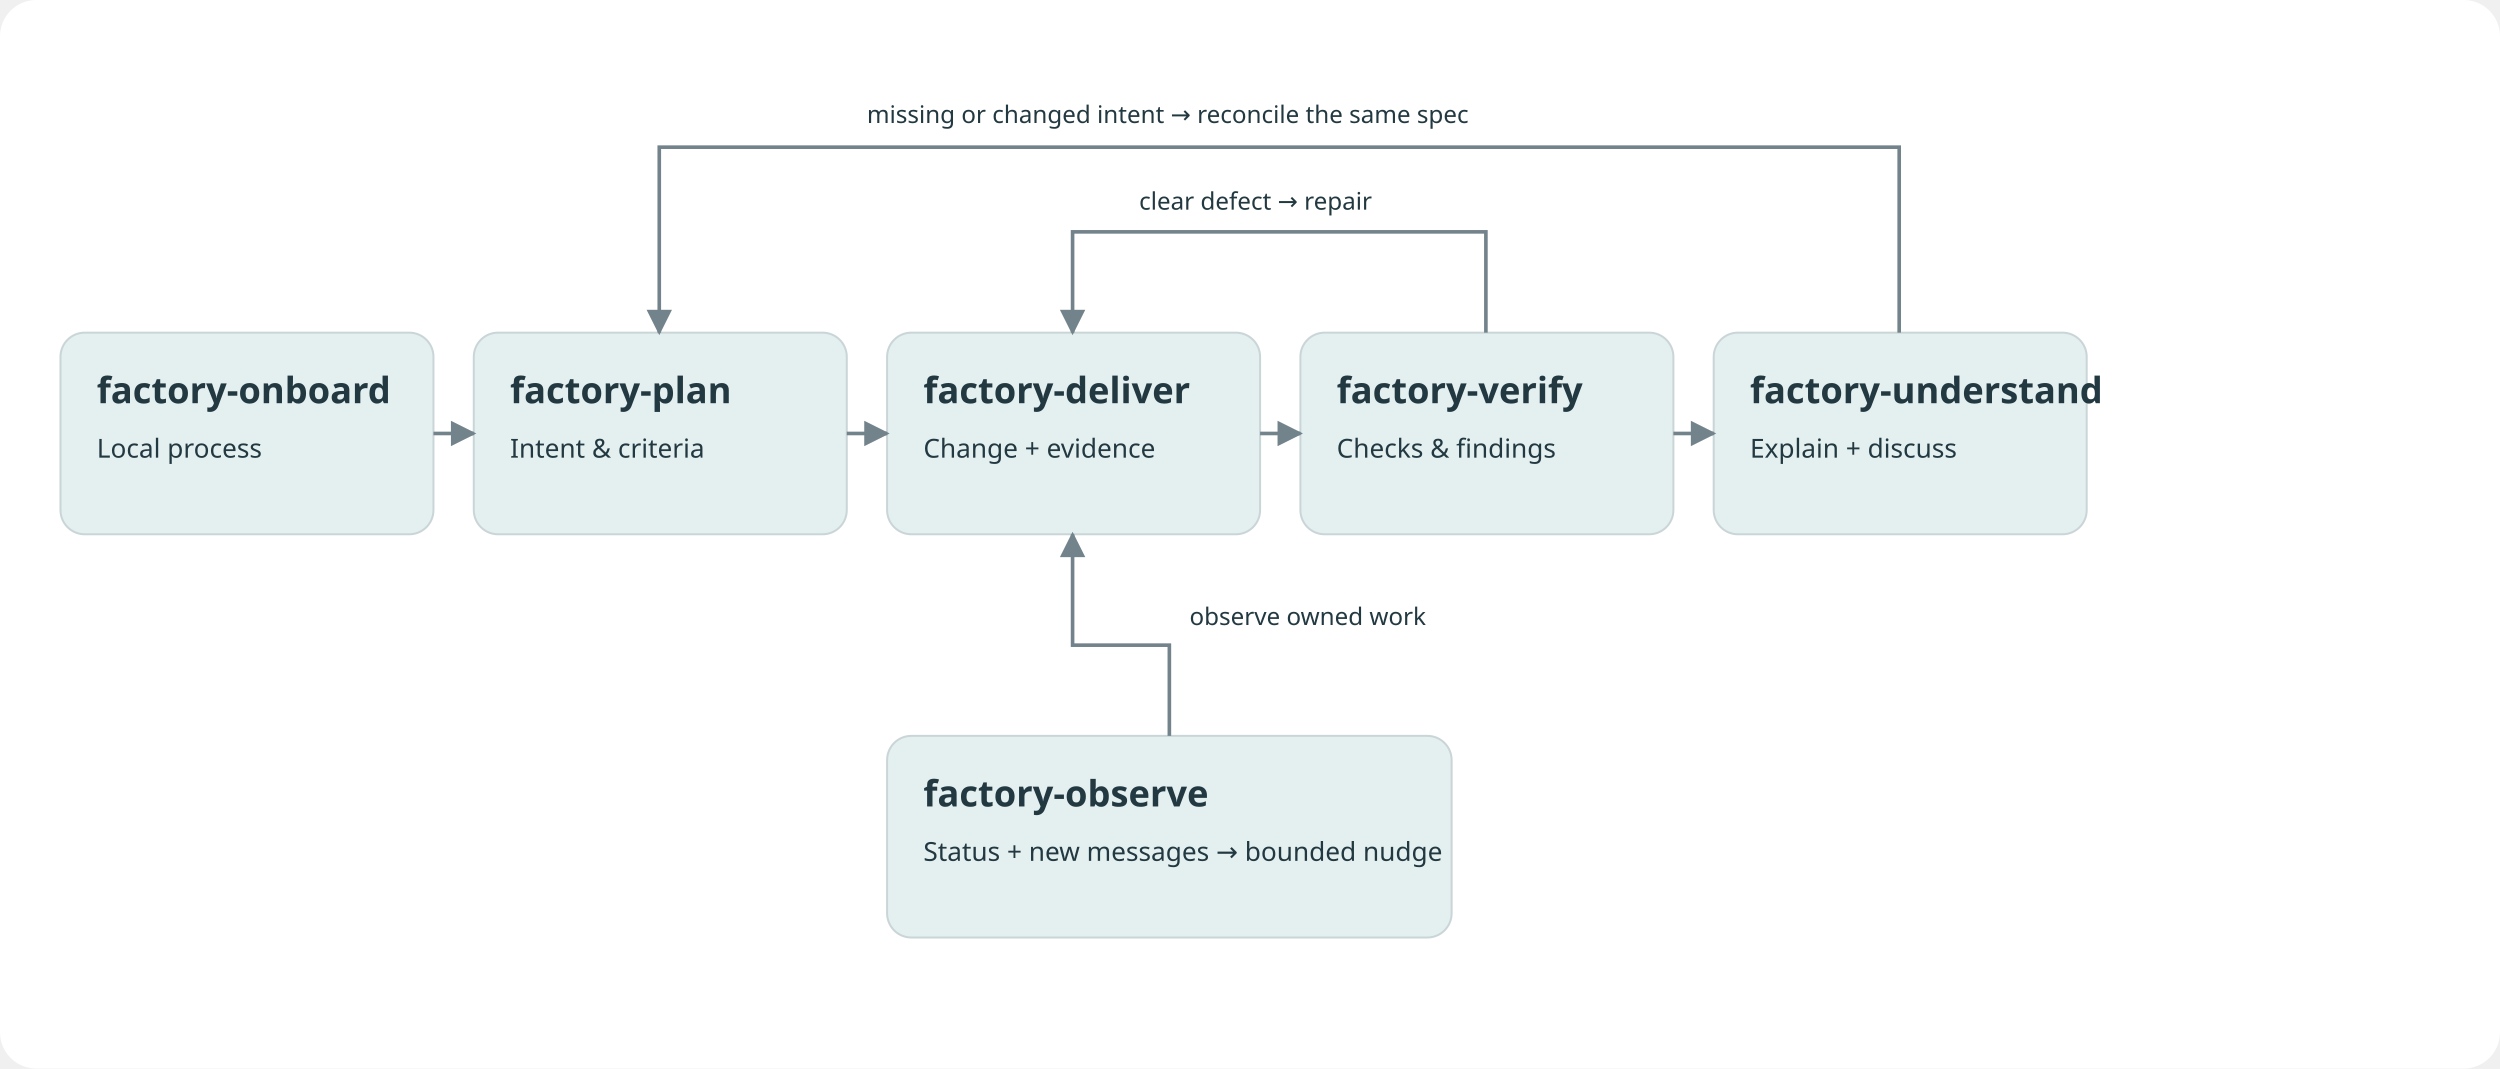
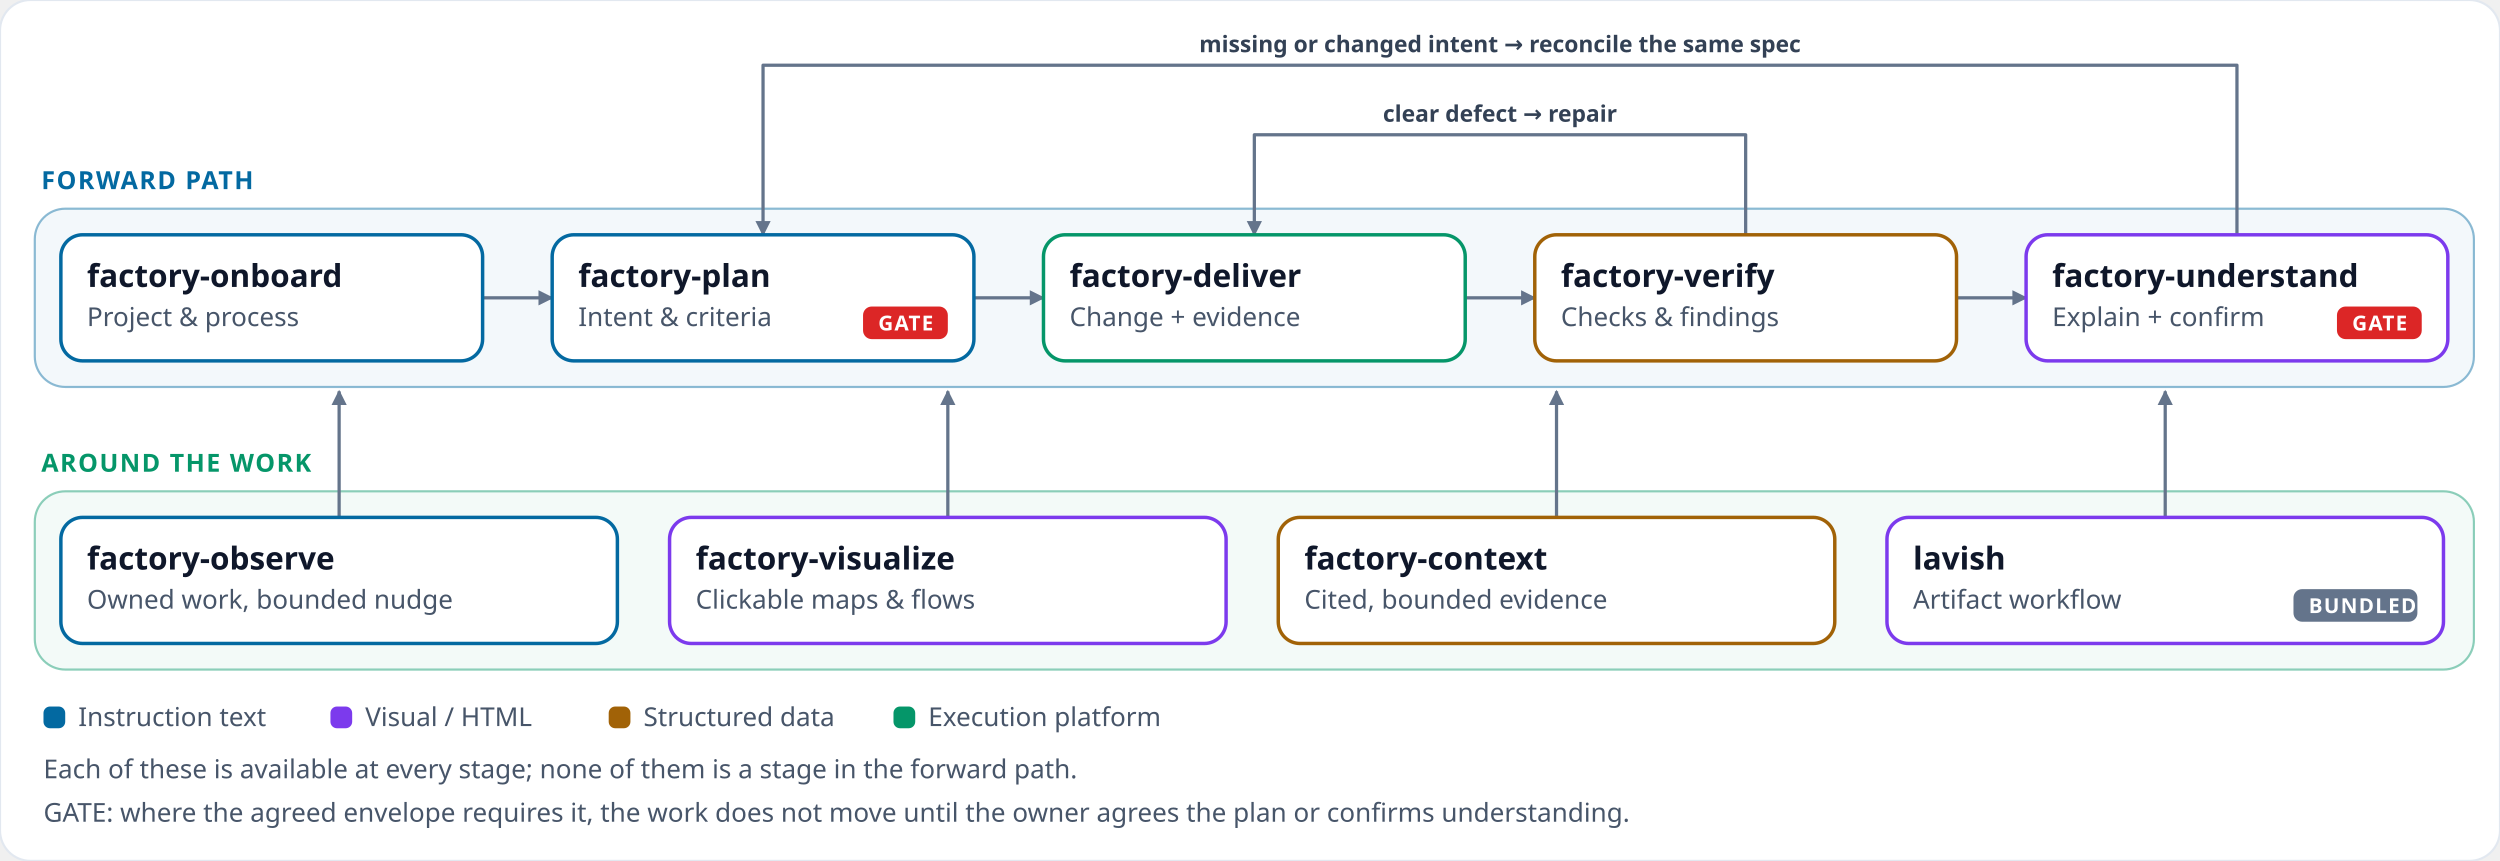
- <svg xmlns="http://www.w3.org/2000/svg" viewBox="0 0 1240 530" role="img" aria-label="Six skills, work handoffs and feedback routes">
+ <svg xmlns="http://www.w3.org/2000/svg" viewBox="0 0 1150 396" role="img" aria-label="Eight skills, the forward path, feedback routes and what surrounds the work">
  <defs>
-     <marker id="arrow" viewBox="0 0 10 10" refX="9" refY="5" markerWidth="7" markerHeight="7" orient="auto-start-reverse">
-       <path d="M 0 0 L 10 5 L 0 10 z" fill="#73838c" />
+     <marker id="e64748b" viewBox="0 0 10 10" refX="9" refY="5" markerWidth="7" markerHeight="7" markerUnits="userSpaceOnUse" orient="auto">
+       <path d="M0,0L10,5L0,10z" fill="#64748b" />
+     </marker>
+     <marker id="s64748b" viewBox="0 0 10 10" refX="1" refY="5" markerWidth="7" markerHeight="7" markerUnits="userSpaceOnUse" orient="auto">
+       <path d="M10,0L0,5L10,10z" fill="#64748b" />
    </marker>
  </defs>
-   <style>text{font-family:system-ui,sans-serif;fill:#233941}.node{cursor:pointer}.node:focus rect,.node:hover rect{stroke:#206a70;stroke-width:3}.edge{fill:none;stroke:#73838c;stroke-width:1.8;marker-end:url(#arrow)}.dim{opacity:.16}</style>
-   <rect width="100%" height="100%" rx="18" fill="#fff" />
-   <g class="node" data-id="onboard" data-type="text" role="button" tabindex="0" aria-label="Inspect factory-onboard">
-     <rect x="30" y="165" width="185" height="100" rx="12" fill="#e4eff0" stroke="#cad5d7" />
-     <text x="48" y="200" font-size="18" font-weight="650">factory-onboard</text>
-     <text x="48" y="227" font-size="13" fill="#5e727b">Local process</text>
+   <style>text{font-family:system-ui,-apple-system,'Segoe UI',sans-serif}.t{font:600 14.5px system-ui,sans-serif;fill:#0f172a}.s{font:12px system-ui,sans-serif;fill:#475569}.g{font:700 11.5px system-ui,sans-serif;letter-spacing:.06em}.a{font:600 10.5px system-ui,sans-serif;fill:#334155;paint-order:stroke;stroke:#fff;stroke-width:4px;stroke-linejoin:round}.bn{font:800 9.5px system-ui,sans-serif;fill:#fff;letter-spacing:.06em}.node{cursor:pointer}.node rect{transition:stroke-width .1s}.node:focus rect,.node:hover rect{stroke-width:3}.node:focus{outline:none}.edge{fill:none;stroke:#64748b;stroke-width:1.5;stroke-linejoin:round}</style>
+   <rect width="1150" height="396" rx="14" fill="#fff" stroke="#e2e8f0" />
+   <rect x="16" y="96" width="1122" height="82" rx="14" fill="#0369a1" fill-opacity=".05" stroke="#0369a1" stroke-opacity=".45" />
+   <text class="g" x="19" y="87" fill="#0369a1">FORWARD PATH</text>
+   <rect x="16" y="226" width="1122" height="82" rx="14" fill="#059669" fill-opacity=".05" stroke="#059669" stroke-opacity=".45" />
+   <text class="g" x="19" y="217" fill="#059669">AROUND THE WORK</text>
+   <rect x="20" y="325" width="10" height="10" rx="3" fill="#0369a1" />
+   <rect x="152" y="325" width="10" height="10" rx="3" fill="#7c3aed" />
+   <rect x="280" y="325" width="10" height="10" rx="3" fill="#a16207" />
+   <rect x="411" y="325" width="10" height="10" rx="3" fill="#059669" />
+   <path class="edge" d="M222 137 H254" stroke="#64748b" marker-end="url(#e64748b)" />
+   <path class="edge" d="M448 137 H480" stroke="#64748b" marker-end="url(#e64748b)" />
+   <path class="edge" d="M674 137 H706" stroke="#64748b" marker-end="url(#e64748b)" />
+   <path class="edge" d="M900 137 H932" stroke="#64748b" marker-end="url(#e64748b)" />
+   <path class="edge" d="M803 108 V62 H577 V108" stroke="#64748b" marker-end="url(#e64748b)" />
+   <path class="edge" d="M1029 108 V30 H351 V108" stroke="#64748b" marker-end="url(#e64748b)" />
+   <path class="edge" d="M156 238 V180" stroke="#64748b" marker-end="url(#e64748b)" />
+   <path class="edge" d="M436 238 V180" stroke="#64748b" marker-end="url(#e64748b)" />
+   <path class="edge" d="M716 238 V180" stroke="#64748b" marker-end="url(#e64748b)" />
+   <path class="edge" d="M996 238 V180" stroke="#64748b" marker-end="url(#e64748b)" />
+   <g class="node" data-id="onboard" data-type="text" role="button" tabindex="0" aria-label="factory-onboard — Project &amp; process">
+     <rect x="28" y="108" width="194" height="58" rx="10" fill="#fff" stroke="#0369a1" stroke-width="1.6" />
+     <text class="t" x="40" y="132">factory-onboard</text>
+     <text class="s" x="40" y="150">Project &amp; process</text>
  </g>
-   <g class="node" data-id="plan" data-type="text" role="button" tabindex="0" aria-label="Inspect factory-plan">
-     <rect x="235" y="165" width="185" height="100" rx="12" fill="#e4eff0" stroke="#cad5d7" />
-     <text x="253" y="200" font-size="18" font-weight="650">factory-plan</text>
-     <text x="253" y="227" font-size="13" fill="#5e727b">Intent &amp; criteria</text>
+   <g class="node" data-id="plan" data-type="text" role="button" tabindex="0" aria-label="factory-plan — Intent &amp; criteria">
+     <rect x="254" y="108" width="194" height="58" rx="10" fill="#fff" stroke="#0369a1" stroke-width="1.6" />
+     <text class="t" x="266" y="132">factory-plan</text>
+     <text class="s" x="266" y="150">Intent &amp; criteria</text>
+     <rect x="397" y="141" width="39" height="15" rx="4" fill="#dc2626" />
+     <text class="bn" x="404" y="152">GATE</text>
  </g>
-   <g class="node" data-id="deliver" data-type="text" role="button" tabindex="0" aria-label="Inspect factory-deliver">
-     <rect x="440" y="165" width="185" height="100" rx="12" fill="#e4eff0" stroke="#cad5d7" />
-     <text x="458" y="200" font-size="18" font-weight="650">factory-deliver</text>
-     <text x="458" y="227" font-size="13" fill="#5e727b">Change + evidence</text>
+   <g class="node" data-id="deliver" data-type="execution" role="button" tabindex="0" aria-label="factory-deliver — Change + evidence">
+     <rect x="480" y="108" width="194" height="58" rx="10" fill="#fff" stroke="#059669" stroke-width="1.6" />
+     <text class="t" x="492" y="132">factory-deliver</text>
+     <text class="s" x="492" y="150">Change + evidence</text>
  </g>
-   <g class="node" data-id="verify" data-type="text" role="button" tabindex="0" aria-label="Inspect factory-verify">
-     <rect x="645" y="165" width="185" height="100" rx="12" fill="#e4eff0" stroke="#cad5d7" />
-     <text x="663" y="200" font-size="18" font-weight="650">factory-verify</text>
-     <text x="663" y="227" font-size="13" fill="#5e727b">Checks &amp; findings</text>
+   <g class="node" data-id="verify" data-type="structured" role="button" tabindex="0" aria-label="factory-verify — Checks &amp; findings">
+     <rect x="706" y="108" width="194" height="58" rx="10" fill="#fff" stroke="#a16207" stroke-width="1.6" />
+     <text class="t" x="718" y="132">factory-verify</text>
+     <text class="s" x="718" y="150">Checks &amp; findings</text>
  </g>
-   <g class="node" data-id="understand" data-type="text" role="button" tabindex="0" aria-label="Inspect factory-understand">
-     <rect x="850" y="165" width="185" height="100" rx="12" fill="#e4eff0" stroke="#cad5d7" />
-     <text x="868" y="200" font-size="18" font-weight="650">factory-understand</text>
-     <text x="868" y="227" font-size="13" fill="#5e727b">Explain + discuss</text>
+   <g class="node" data-id="understand" data-type="visual" role="button" tabindex="0" aria-label="factory-understand — Explain + confirm">
+     <rect x="932" y="108" width="194" height="58" rx="10" fill="#fff" stroke="#7c3aed" stroke-width="1.6" />
+     <text class="t" x="944" y="132">factory-understand</text>
+     <text class="s" x="944" y="150">Explain + confirm</text>
+     <rect x="1075" y="141" width="39" height="15" rx="4" fill="#dc2626" />
+     <text class="bn" x="1082" y="152">GATE</text>
  </g>
-   <path class="edge" d="M215 215 H235" />
-   <path class="edge" d="M420 215 H440" />
-   <path class="edge" d="M625 215 H645" />
-   <path class="edge" d="M830 215 H850" />
-   <path class="edge" d="M737 165 V115 H532 V165" />
-   <text x="565" y="104" font-size="12" fill="#5e727b">clear defect → repair</text>
-   <path class="edge" d="M942 165 V73 H327 V165" />
-   <text x="430" y="61" font-size="12" fill="#5e727b">missing or changed intent → reconcile the same spec</text>
-   <g class="node" data-id="observe" data-type="text" role="button" tabindex="0" aria-label="Inspect factory-observe">
-     <rect x="440" y="365" width="280" height="100" rx="12" fill="#e4eff0" stroke="#cad5d7" />
-     <text x="458" y="400" font-size="18" font-weight="650">factory-observe</text>
-     <text x="458" y="427" font-size="13" fill="#5e727b">Status + new messages → bounded nudge</text>
+   <g class="node" data-id="observe" data-type="text" role="button" tabindex="0" aria-label="factory-observe — Owned work, bounded nudge">
+     <rect x="28" y="238" width="256" height="58" rx="10" fill="#fff" stroke="#0369a1" stroke-width="1.6" />
+     <text class="t" x="40" y="262">factory-observe</text>
+     <text class="s" x="40" y="280">Owned work, bounded nudge</text>
  </g>
-   <path class="edge" d="M580 365 V320 H532 V265" />
-   <text x="590" y="310" font-size="12" fill="#5e727b">observe owned work</text>
+   <g class="node" data-id="visualize" data-type="visual" role="button" tabindex="0" aria-label="factory-visualize — Clickable maps &amp; flows">
+     <rect x="308" y="238" width="256" height="58" rx="10" fill="#fff" stroke="#7c3aed" stroke-width="1.6" />
+     <text class="t" x="320" y="262">factory-visualize</text>
+     <text class="s" x="320" y="280">Clickable maps &amp; flows</text>
+   </g>
+   <g class="node" data-id="context" data-type="structured" role="button" tabindex="0" aria-label="factory-context — Cited, bounded evidence">
+     <rect x="588" y="238" width="256" height="58" rx="10" fill="#fff" stroke="#a16207" stroke-width="1.6" />
+     <text class="t" x="600" y="262">factory-context</text>
+     <text class="s" x="600" y="280">Cited, bounded evidence</text>
+   </g>
+   <g class="node" data-id="lavish" data-type="visual" role="button" tabindex="0" aria-label="lavish — Artifact workflow">
+     <rect x="868" y="238" width="256" height="58" rx="10" fill="#fff" stroke="#7c3aed" stroke-width="1.6" />
+     <text class="t" x="880" y="262">lavish</text>
+     <text class="s" x="880" y="280">Artifact workflow</text>
+     <rect x="1055" y="271" width="57" height="15" rx="4" fill="#64748b" />
+     <text class="bn" x="1062" y="282">BUNDLED</text>
+   </g>
+   <text class="a" x="690" y="56" text-anchor="middle">clear defect → repair</text>
+   <text class="a" x="690" y="24" text-anchor="middle">missing or changed intent → reconcile the same spec</text>
+   <text class="s" x="36" y="334">Instruction text</text>
+   <text class="s" x="168" y="334">Visual / HTML</text>
+   <text class="s" x="296" y="334">Structured data</text>
+   <text class="s" x="427" y="334">Execution platform</text>
+   <text class="s" x="20" y="358">Each of these is available at every stage; none of them is a stage in the forward path.</text>
+   <text class="s" x="20" y="378">GATE: where the agreed envelope requires it, the work does not move until the owner agrees the plan or confirms understanding.</text>
</svg>
